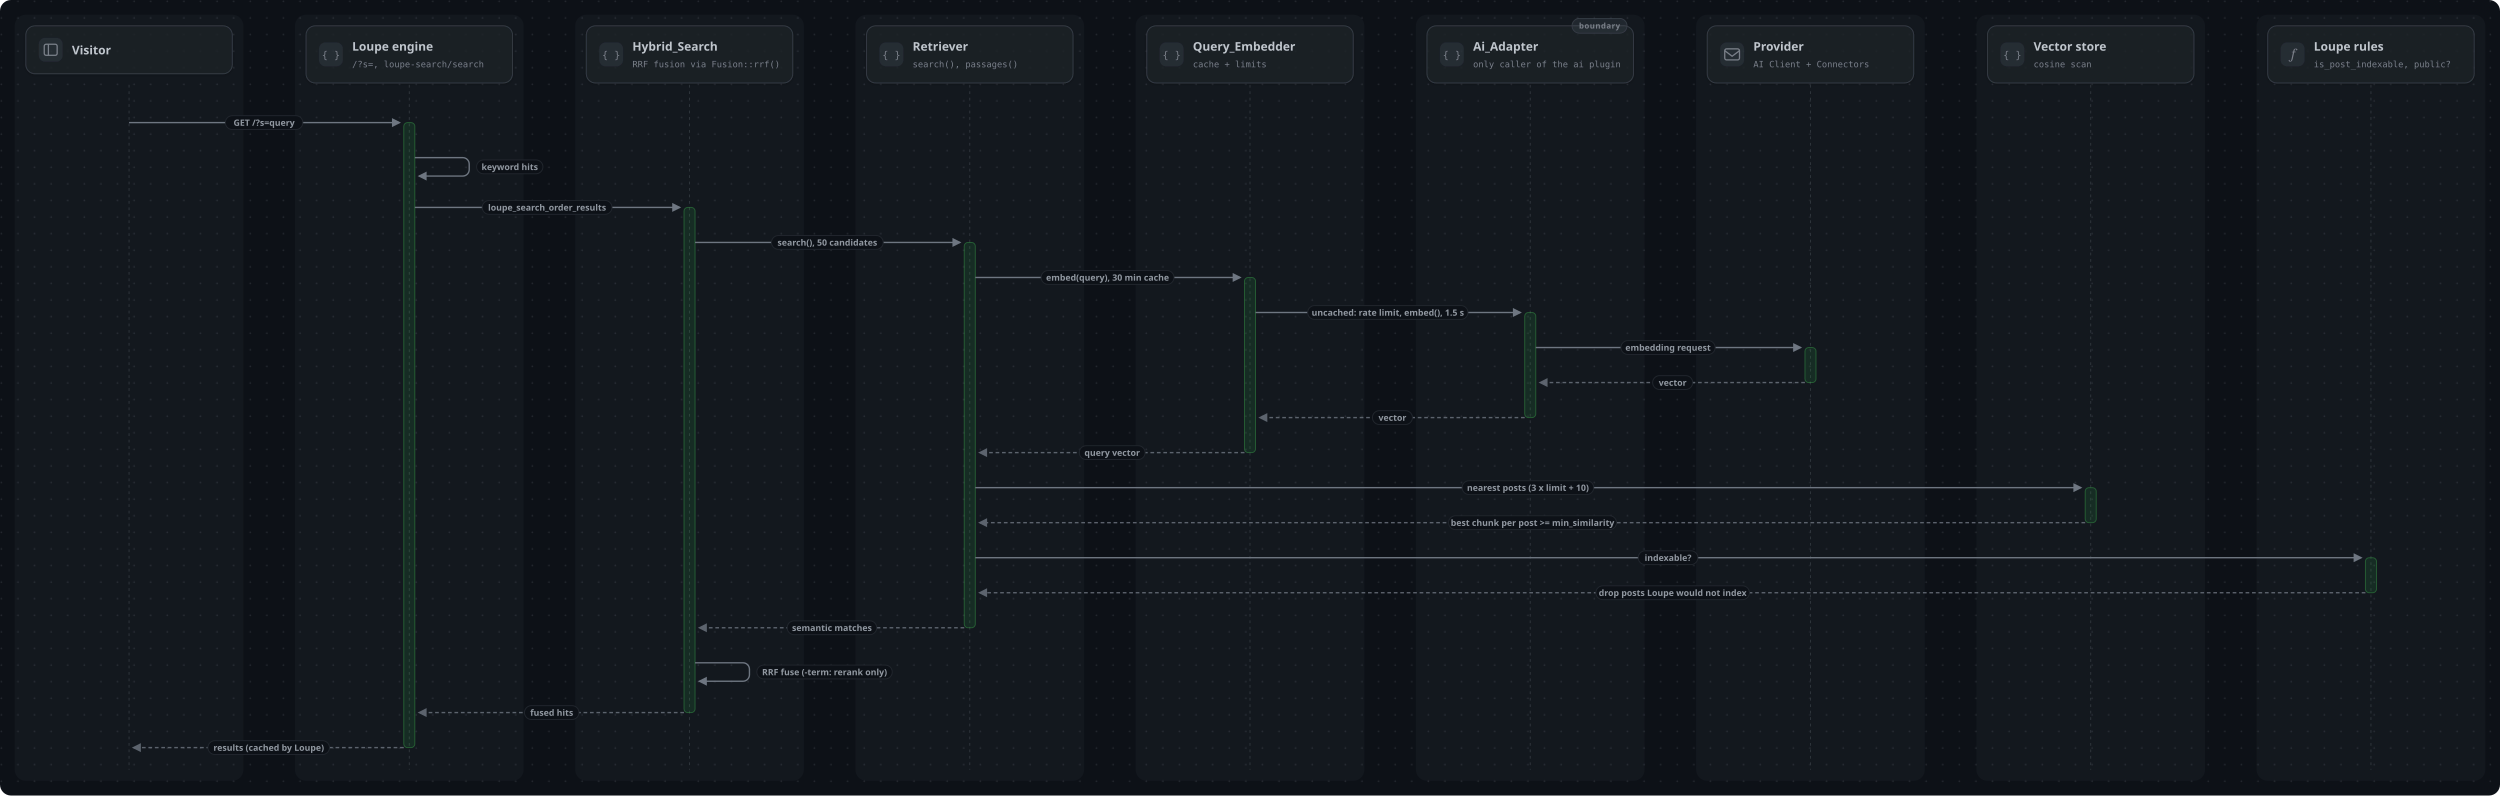
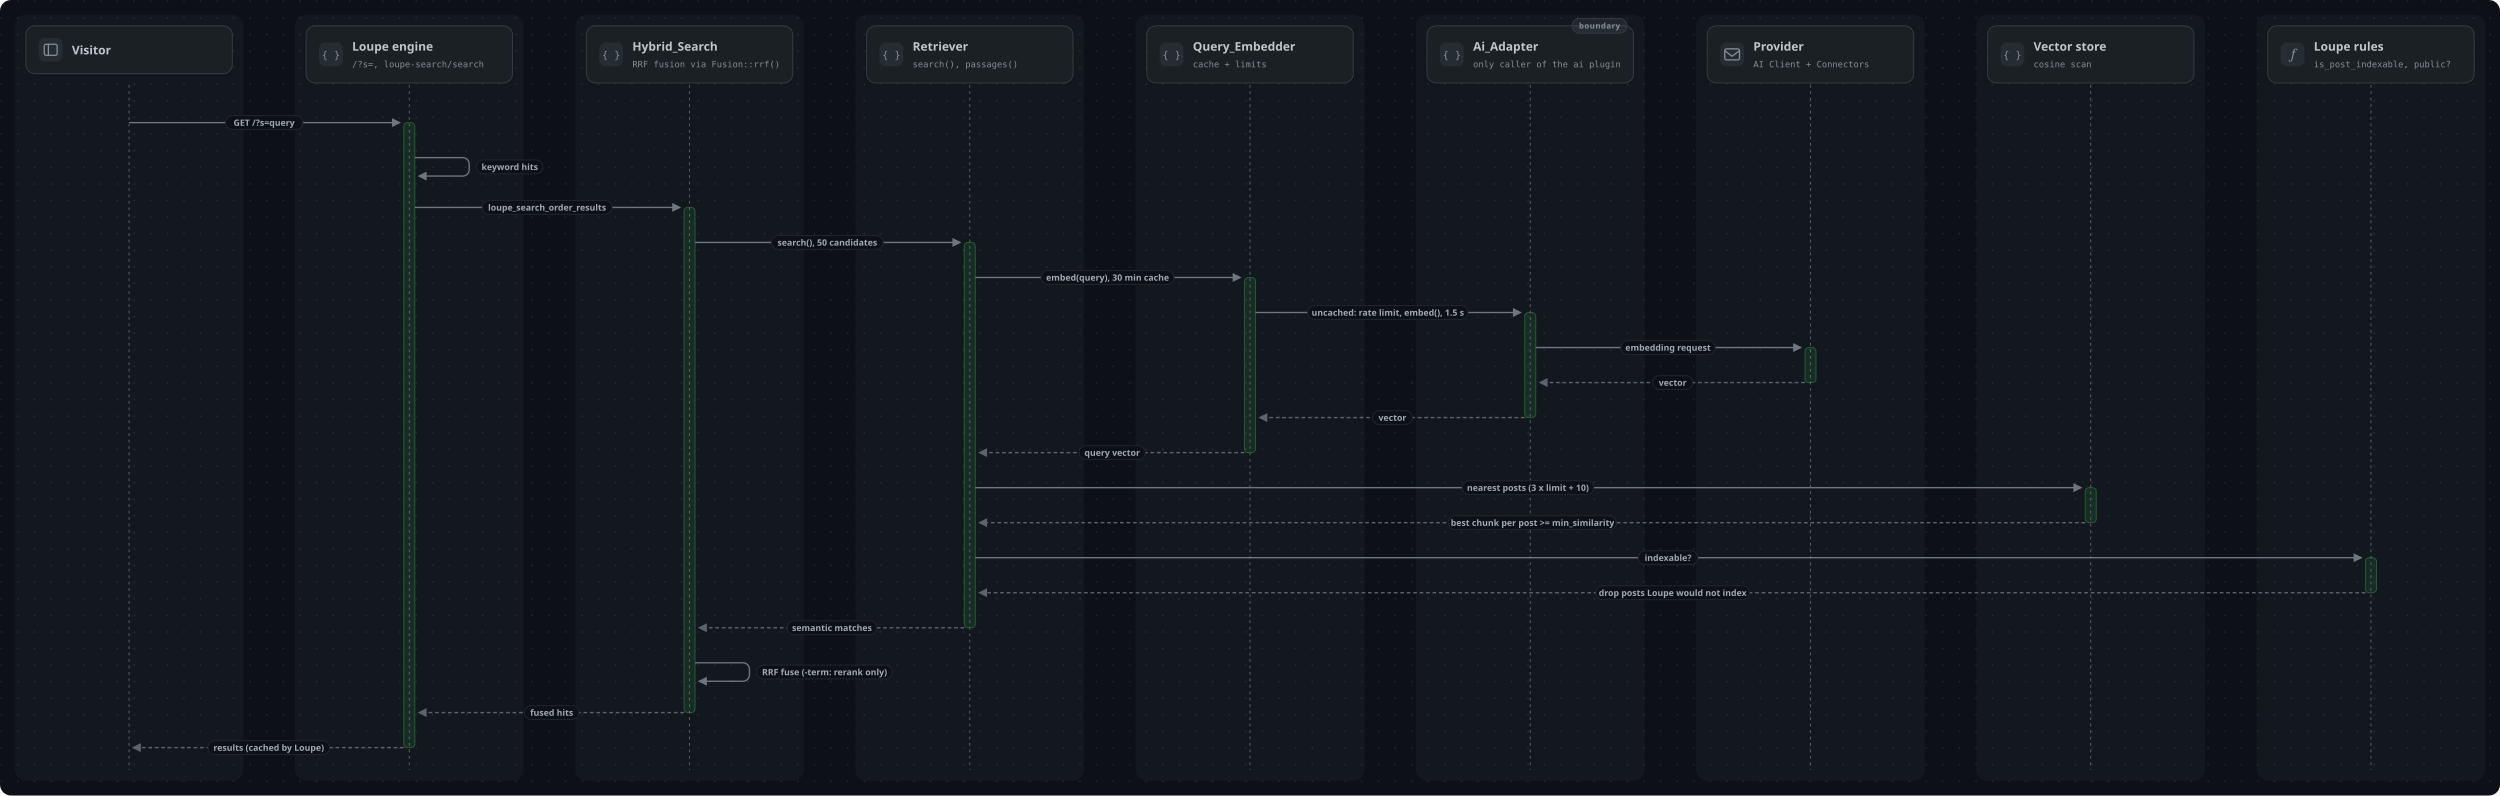
<svg xmlns="http://www.w3.org/2000/svg" viewBox="0 0 2712 863" width="2712" height="863" role="img" aria-label="Hybrid front-end search (current)" font-family="-apple-system, BlinkMacSystemFont, &quot;Segoe UI&quot;, &quot;Noto Sans&quot;, Helvetica, Arial, sans-serif">
  <defs>
    <pattern id="dots" width="18" height="18" patternUnits="userSpaceOnUse">
      <circle cx="1.5" cy="1.5" r="1" fill="rgba(110,118,129,.22)" />
    </pattern>
    <marker id="mk-added" viewBox="0 0 10 10" refX="8" refY="5" markerWidth="6.5" markerHeight="6.5" orient="auto-start-reverse">
      <path d="M0,0 L10,5 L0,10 z" fill="#3fb950" />
    </marker>
    <marker id="mko-added" viewBox="0 0 10 10" refX="10" refY="5" markerWidth="6.5" markerHeight="6.5" orient="auto-start-reverse">
      <path d="M2,1 L10,5 L2,9" fill="none" stroke="#3fb950" stroke-width="1.6" stroke-linecap="round" stroke-linejoin="round" />
    </marker>
    <marker id="mk-modified" viewBox="0 0 10 10" refX="8" refY="5" markerWidth="6.5" markerHeight="6.5" orient="auto-start-reverse">
      <path d="M0,0 L10,5 L0,10 z" fill="#d29922" />
    </marker>
    <marker id="mko-modified" viewBox="0 0 10 10" refX="10" refY="5" markerWidth="6.5" markerHeight="6.5" orient="auto-start-reverse">
      <path d="M2,1 L10,5 L2,9" fill="none" stroke="#d29922" stroke-width="1.6" stroke-linecap="round" stroke-linejoin="round" />
    </marker>
    <marker id="mk-removed" viewBox="0 0 10 10" refX="8" refY="5" markerWidth="6.5" markerHeight="6.5" orient="auto-start-reverse">
      <path d="M0,0 L10,5 L0,10 z" fill="#f85149" />
    </marker>
    <marker id="mko-removed" viewBox="0 0 10 10" refX="10" refY="5" markerWidth="6.5" markerHeight="6.5" orient="auto-start-reverse">
      <path d="M2,1 L10,5 L2,9" fill="none" stroke="#f85149" stroke-width="1.6" stroke-linecap="round" stroke-linejoin="round" />
    </marker>
    <marker id="mk-neutral" viewBox="0 0 10 10" refX="8" refY="5" markerWidth="6.5" markerHeight="6.5" orient="auto-start-reverse">
      <path d="M0,0 L10,5 L0,10 z" fill="#6e7681" />
    </marker>
    <marker id="mko-neutral" viewBox="0 0 10 10" refX="10" refY="5" markerWidth="6.5" markerHeight="6.5" orient="auto-start-reverse">
      <path d="M2,1 L10,5 L2,9" fill="none" stroke="#6e7681" stroke-width="1.6" stroke-linecap="round" stroke-linejoin="round" />
    </marker>
  </defs>
  <rect x="0" y="0" width="2712" height="863" rx="12" fill="#0d1117" />
  <rect x="0" y="0" width="2712" height="863" rx="12" fill="url(#dots)" />
  <g transform="translate(12,10)">
    <g>
      <rect class="lanebox" x="4" y="6" width="248" height="831" rx="12" fill="rgba(110,118,129,.07)" />
      <rect class="lanebox" x="308" y="6" width="248" height="831" rx="12" fill="rgba(110,118,129,.07)" />
      <rect class="lanebox" x="612" y="6" width="248" height="831" rx="12" fill="rgba(110,118,129,.07)" />
      <rect class="lanebox" x="916" y="6" width="248" height="831" rx="12" fill="rgba(110,118,129,.07)" />
      <rect class="lanebox" x="1220" y="6" width="248" height="831" rx="12" fill="rgba(110,118,129,.07)" />
      <rect class="lanebox" x="1524" y="6" width="248" height="831" rx="12" fill="rgba(110,118,129,.07)" />
      <rect class="lanebox" x="1828" y="6" width="248" height="831" rx="12" fill="rgba(110,118,129,.07)" />
      <rect class="lanebox" x="2132" y="6" width="248" height="831" rx="12" fill="rgba(110,118,129,.07)" />
      <rect class="lanebox" x="2436" y="6" width="248" height="831" rx="12" fill="rgba(110,118,129,.07)" />
    </g>
    <g>
-       <line class="lifeline" x1="128" y1="82" x2="128" y2="825" stroke="#30363d" stroke-width="1" stroke-dasharray="3 4" />
-       <line class="lifeline" x1="432" y1="82" x2="432" y2="825" stroke="#30363d" stroke-width="1" stroke-dasharray="3 4" />
+       <line class="lifeline" x1="128" y1="82" x2="128" y2="825" stroke="#5c646e" stroke-width="1" stroke-dasharray="3 4" />
+       <line class="lifeline" x1="432" y1="82" x2="432" y2="825" stroke="#5c646e" stroke-width="1" stroke-dasharray="3 4" />
      <rect class="actbar" x="426" y="123" width="12" height="678" rx="4" fill="rgba(46,160,67,.15)" stroke="rgba(63,185,80,.4)" />
-       <line class="lifeline" x1="736" y1="82" x2="736" y2="825" stroke="#30363d" stroke-width="1" stroke-dasharray="3 4" />
+       <line class="lifeline" x1="736" y1="82" x2="736" y2="825" stroke="#5c646e" stroke-width="1" stroke-dasharray="3 4" />
      <rect class="actbar" x="730" y="215" width="12" height="548" rx="4" fill="rgba(46,160,67,.15)" stroke="rgba(63,185,80,.4)" />
-       <line class="lifeline" x1="1040" y1="82" x2="1040" y2="825" stroke="#30363d" stroke-width="1" stroke-dasharray="3 4" />
+       <line class="lifeline" x1="1040" y1="82" x2="1040" y2="825" stroke="#5c646e" stroke-width="1" stroke-dasharray="3 4" />
      <rect class="actbar" x="1034" y="253" width="12" height="418" rx="4" fill="rgba(46,160,67,.15)" stroke="rgba(63,185,80,.4)" />
-       <line class="lifeline" x1="1344" y1="82" x2="1344" y2="825" stroke="#30363d" stroke-width="1" stroke-dasharray="3 4" />
+       <line class="lifeline" x1="1344" y1="82" x2="1344" y2="825" stroke="#5c646e" stroke-width="1" stroke-dasharray="3 4" />
      <rect class="actbar" x="1338" y="291" width="12" height="190" rx="4" fill="rgba(46,160,67,.15)" stroke="rgba(63,185,80,.4)" />
-       <line class="lifeline" x1="1648" y1="82" x2="1648" y2="825" stroke="#30363d" stroke-width="1" stroke-dasharray="3 4" />
+       <line class="lifeline" x1="1648" y1="82" x2="1648" y2="825" stroke="#5c646e" stroke-width="1" stroke-dasharray="3 4" />
      <rect class="actbar" x="1642" y="329" width="12" height="114" rx="4" fill="rgba(46,160,67,.15)" stroke="rgba(63,185,80,.4)" />
-       <line class="lifeline" x1="1952" y1="82" x2="1952" y2="825" stroke="#30363d" stroke-width="1" stroke-dasharray="3 4" />
+       <line class="lifeline" x1="1952" y1="82" x2="1952" y2="825" stroke="#5c646e" stroke-width="1" stroke-dasharray="3 4" />
      <rect class="actbar" x="1946" y="367" width="12" height="38" rx="4" fill="rgba(46,160,67,.15)" stroke="rgba(63,185,80,.4)" />
-       <line class="lifeline" x1="2256" y1="82" x2="2256" y2="825" stroke="#30363d" stroke-width="1" stroke-dasharray="3 4" />
+       <line class="lifeline" x1="2256" y1="82" x2="2256" y2="825" stroke="#5c646e" stroke-width="1" stroke-dasharray="3 4" />
      <rect class="actbar" x="2250" y="519" width="12" height="38" rx="4" fill="rgba(46,160,67,.15)" stroke="rgba(63,185,80,.4)" />
-       <line class="lifeline" x1="2560" y1="82" x2="2560" y2="825" stroke="#30363d" stroke-width="1" stroke-dasharray="3 4" />
+       <line class="lifeline" x1="2560" y1="82" x2="2560" y2="825" stroke="#5c646e" stroke-width="1" stroke-dasharray="3 4" />
      <rect class="actbar" x="2554" y="595" width="12" height="38" rx="4" fill="rgba(46,160,67,.15)" stroke="rgba(63,185,80,.4)" />
    </g>
    <g>
      <g class="cardsh context" filter="drop-shadow(0 1px 2px rgba(0,0,0,.28))" opacity="0.82">
        <rect class="card" x="16" y="18" width="224" height="52" rx="10" fill="#1c2128" stroke-width="1" stroke="#3d444d" />
        <rect class="chip" x="30" y="31" width="26" height="26" rx="7" fill="rgba(110,118,129,.18)" />
        <g>
-           <rect class="glyph-stroke" x="36" y="38" width="14" height="12" rx="2" stroke="#9198a1" stroke-width="1.4" fill="none" />
-           <path class="glyph-stroke" d="M40.5,38 v12" stroke="#9198a1" stroke-width="1.4" fill="none" />
+           <rect class="glyph-stroke" x="36" y="38" width="14" height="12" rx="2" stroke="#a0a8b1" stroke-width="1.4" fill="none" />
+           <path class="glyph-stroke" d="M40.5,38 v12" stroke="#a0a8b1" stroke-width="1.4" fill="none" />
        </g>
        <text class="ntitle" x="66" y="49" font-size="13" font-weight="600" fill="#e6edf3">Visitor</text>
      </g>
      <g class="cardsh context" filter="drop-shadow(0 1px 2px rgba(0,0,0,.28))" opacity="0.82">
        <rect class="card" x="320" y="18" width="224" height="62" rx="10" fill="#1c2128" stroke-width="1" stroke="#3d444d" />
        <rect class="chip" x="334" y="36" width="26" height="26" rx="7" fill="rgba(110,118,129,.18)" />
        <g>
-           <text class="glyph" x="347" y="53.5" text-anchor="middle" fill="#9198a1" font-size="11" font-family="ui-monospace, SFMono-Regular, &quot;SF Mono&quot;, Menlo, Consolas, monospace">{ }</text>
+           <text class="glyph" x="347" y="53.5" text-anchor="middle" fill="#a0a8b1" font-size="11" font-family="ui-monospace, SFMono-Regular, &quot;SF Mono&quot;, Menlo, Consolas, monospace">{ }</text>
        </g>
        <text class="ntitle" x="370" y="45" font-size="13" font-weight="600" fill="#e6edf3">Loupe engine</text>
-         <text class="nsub" x="370" y="63" font-size="9.5" fill="#9198a1" font-family="ui-monospace, SFMono-Regular, &quot;SF Mono&quot;, Menlo, Consolas, monospace">/?s=, loupe-search/search</text>
+         <text class="nsub" x="370" y="63" font-size="9.5" fill="#a0a8b1" font-family="ui-monospace, SFMono-Regular, &quot;SF Mono&quot;, Menlo, Consolas, monospace">/?s=, loupe-search/search</text>
      </g>
      <g class="cardsh context" filter="drop-shadow(0 1px 2px rgba(0,0,0,.28))" opacity="0.82">
        <rect class="card" x="624" y="18" width="224" height="62" rx="10" fill="#1c2128" stroke-width="1" stroke="#3d444d" />
        <rect class="chip" x="638" y="36" width="26" height="26" rx="7" fill="rgba(110,118,129,.18)" />
        <g>
-           <text class="glyph" x="651" y="53.5" text-anchor="middle" fill="#9198a1" font-size="11" font-family="ui-monospace, SFMono-Regular, &quot;SF Mono&quot;, Menlo, Consolas, monospace">{ }</text>
+           <text class="glyph" x="651" y="53.5" text-anchor="middle" fill="#a0a8b1" font-size="11" font-family="ui-monospace, SFMono-Regular, &quot;SF Mono&quot;, Menlo, Consolas, monospace">{ }</text>
        </g>
        <text class="ntitle" x="674" y="45" font-size="13" font-weight="600" fill="#e6edf3">Hybrid_Search</text>
-         <text class="nsub" x="674" y="63" font-size="9.5" fill="#9198a1" font-family="ui-monospace, SFMono-Regular, &quot;SF Mono&quot;, Menlo, Consolas, monospace">RRF fusion via Fusion::rrf()</text>
+         <text class="nsub" x="674" y="63" font-size="9.5" fill="#a0a8b1" font-family="ui-monospace, SFMono-Regular, &quot;SF Mono&quot;, Menlo, Consolas, monospace">RRF fusion via Fusion::rrf()</text>
      </g>
      <g class="cardsh context" filter="drop-shadow(0 1px 2px rgba(0,0,0,.28))" opacity="0.82">
        <rect class="card" x="928" y="18" width="224" height="62" rx="10" fill="#1c2128" stroke-width="1" stroke="#3d444d" />
        <rect class="chip" x="942" y="36" width="26" height="26" rx="7" fill="rgba(110,118,129,.18)" />
        <g>
-           <text class="glyph" x="955" y="53.5" text-anchor="middle" fill="#9198a1" font-size="11" font-family="ui-monospace, SFMono-Regular, &quot;SF Mono&quot;, Menlo, Consolas, monospace">{ }</text>
+           <text class="glyph" x="955" y="53.5" text-anchor="middle" fill="#a0a8b1" font-size="11" font-family="ui-monospace, SFMono-Regular, &quot;SF Mono&quot;, Menlo, Consolas, monospace">{ }</text>
        </g>
        <text class="ntitle" x="978" y="45" font-size="13" font-weight="600" fill="#e6edf3">Retriever</text>
-         <text class="nsub" x="978" y="63" font-size="9.5" fill="#9198a1" font-family="ui-monospace, SFMono-Regular, &quot;SF Mono&quot;, Menlo, Consolas, monospace">search(), passages()</text>
+         <text class="nsub" x="978" y="63" font-size="9.5" fill="#a0a8b1" font-family="ui-monospace, SFMono-Regular, &quot;SF Mono&quot;, Menlo, Consolas, monospace">search(), passages()</text>
      </g>
      <g class="cardsh context" filter="drop-shadow(0 1px 2px rgba(0,0,0,.28))" opacity="0.82">
        <rect class="card" x="1232" y="18" width="224" height="62" rx="10" fill="#1c2128" stroke-width="1" stroke="#3d444d" />
        <rect class="chip" x="1246" y="36" width="26" height="26" rx="7" fill="rgba(110,118,129,.18)" />
        <g>
-           <text class="glyph" x="1259" y="53.5" text-anchor="middle" fill="#9198a1" font-size="11" font-family="ui-monospace, SFMono-Regular, &quot;SF Mono&quot;, Menlo, Consolas, monospace">{ }</text>
+           <text class="glyph" x="1259" y="53.5" text-anchor="middle" fill="#a0a8b1" font-size="11" font-family="ui-monospace, SFMono-Regular, &quot;SF Mono&quot;, Menlo, Consolas, monospace">{ }</text>
        </g>
        <text class="ntitle" x="1282" y="45" font-size="13" font-weight="600" fill="#e6edf3">Query_Embedder</text>
-         <text class="nsub" x="1282" y="63" font-size="9.5" fill="#9198a1" font-family="ui-monospace, SFMono-Regular, &quot;SF Mono&quot;, Menlo, Consolas, monospace">cache + limits</text>
+         <text class="nsub" x="1282" y="63" font-size="9.5" fill="#a0a8b1" font-family="ui-monospace, SFMono-Regular, &quot;SF Mono&quot;, Menlo, Consolas, monospace">cache + limits</text>
      </g>
      <g class="cardsh context" filter="drop-shadow(0 1px 2px rgba(0,0,0,.28))" opacity="0.82">
        <rect class="card" x="1536" y="18" width="224" height="62" rx="10" fill="#1c2128" stroke-width="1" stroke="#3d444d" />
        <rect class="chip" x="1550" y="36" width="26" height="26" rx="7" fill="rgba(110,118,129,.18)" />
        <g>
-           <text class="glyph" x="1563" y="53.5" text-anchor="middle" fill="#9198a1" font-size="11" font-family="ui-monospace, SFMono-Regular, &quot;SF Mono&quot;, Menlo, Consolas, monospace">{ }</text>
+           <text class="glyph" x="1563" y="53.5" text-anchor="middle" fill="#a0a8b1" font-size="11" font-family="ui-monospace, SFMono-Regular, &quot;SF Mono&quot;, Menlo, Consolas, monospace">{ }</text>
        </g>
        <text class="ntitle" x="1586" y="45" font-size="13" font-weight="600" fill="#e6edf3">Ai_Adapter</text>
-         <text class="nsub" x="1586" y="63" font-size="9.5" fill="#9198a1" font-family="ui-monospace, SFMono-Regular, &quot;SF Mono&quot;, Menlo, Consolas, monospace">only caller of the ai plugin</text>
+         <text class="nsub" x="1586" y="63" font-size="9.5" fill="#a0a8b1" font-family="ui-monospace, SFMono-Regular, &quot;SF Mono&quot;, Menlo, Consolas, monospace">only caller of the ai plugin</text>
        <g class="bdg bdg-neutral">
          <rect x="1693.36" y="10" width="59.64" height="16" rx="8" fill="rgba(110,118,129,.18)" stroke="#3d444d" stroke-width="1" />
-           <text x="1723.18" y="21" text-anchor="middle" font-size="8.5" font-weight="700" letter-spacing=".06em" fill="#9198a1">boundary</text>
+           <text x="1723.18" y="21" text-anchor="middle" font-size="8.5" font-weight="700" letter-spacing=".06em" fill="#a0a8b1">boundary</text>
        </g>
      </g>
      <g class="cardsh context" filter="drop-shadow(0 1px 2px rgba(0,0,0,.28))" opacity="0.82">
        <rect class="card" x="1840" y="18" width="224" height="62" rx="10" fill="#1c2128" stroke-width="1" stroke="#3d444d" />
        <rect class="chip" x="1854" y="36" width="26" height="26" rx="7" fill="rgba(110,118,129,.18)" />
        <g>
-           <rect class="glyph-stroke" x="1859" y="43" width="16" height="12" rx="2" stroke="#9198a1" stroke-width="1.4" fill="none" />
-           <path class="glyph-stroke" d="M1859,45 l8,6 8,-6" stroke="#9198a1" stroke-width="1.4" fill="none" />
+           <rect class="glyph-stroke" x="1859" y="43" width="16" height="12" rx="2" stroke="#a0a8b1" stroke-width="1.4" fill="none" />
+           <path class="glyph-stroke" d="M1859,45 l8,6 8,-6" stroke="#a0a8b1" stroke-width="1.4" fill="none" />
        </g>
        <text class="ntitle" x="1890" y="45" font-size="13" font-weight="600" fill="#e6edf3">Provider</text>
-         <text class="nsub" x="1890" y="63" font-size="9.5" fill="#9198a1" font-family="ui-monospace, SFMono-Regular, &quot;SF Mono&quot;, Menlo, Consolas, monospace">AI Client + Connectors</text>
+         <text class="nsub" x="1890" y="63" font-size="9.5" fill="#a0a8b1" font-family="ui-monospace, SFMono-Regular, &quot;SF Mono&quot;, Menlo, Consolas, monospace">AI Client + Connectors</text>
      </g>
      <g class="cardsh context" filter="drop-shadow(0 1px 2px rgba(0,0,0,.28))" opacity="0.82">
        <rect class="card" x="2144" y="18" width="224" height="62" rx="10" fill="#1c2128" stroke-width="1" stroke="#3d444d" />
        <rect class="chip" x="2158" y="36" width="26" height="26" rx="7" fill="rgba(110,118,129,.18)" />
        <g>
-           <text class="glyph" x="2171" y="53.5" text-anchor="middle" fill="#9198a1" font-size="11" font-family="ui-monospace, SFMono-Regular, &quot;SF Mono&quot;, Menlo, Consolas, monospace">{ }</text>
+           <text class="glyph" x="2171" y="53.5" text-anchor="middle" fill="#a0a8b1" font-size="11" font-family="ui-monospace, SFMono-Regular, &quot;SF Mono&quot;, Menlo, Consolas, monospace">{ }</text>
        </g>
        <text class="ntitle" x="2194" y="45" font-size="13" font-weight="600" fill="#e6edf3">Vector store</text>
-         <text class="nsub" x="2194" y="63" font-size="9.5" fill="#9198a1" font-family="ui-monospace, SFMono-Regular, &quot;SF Mono&quot;, Menlo, Consolas, monospace">cosine scan</text>
+         <text class="nsub" x="2194" y="63" font-size="9.5" fill="#a0a8b1" font-family="ui-monospace, SFMono-Regular, &quot;SF Mono&quot;, Menlo, Consolas, monospace">cosine scan</text>
      </g>
      <g class="cardsh context" filter="drop-shadow(0 1px 2px rgba(0,0,0,.28))" opacity="0.82">
        <rect class="card" x="2448" y="18" width="224" height="62" rx="10" fill="#1c2128" stroke-width="1" stroke="#3d444d" />
        <rect class="chip" x="2462" y="36" width="26" height="26" rx="7" fill="rgba(110,118,129,.18)" />
        <g>
-           <text class="glyph" x="2475" y="53.5" text-anchor="middle" fill="#9198a1" font-size="14" font-style="italic" font-family="Georgia,serif">ƒ</text>
+           <text class="glyph" x="2475" y="53.5" text-anchor="middle" fill="#a0a8b1" font-size="14" font-style="italic" font-family="Georgia,serif">ƒ</text>
        </g>
        <text class="ntitle" x="2498" y="45" font-size="13" font-weight="600" fill="#e6edf3">Loupe rules</text>
-         <text class="nsub" x="2498" y="63" font-size="9.5" fill="#9198a1" font-family="ui-monospace, SFMono-Regular, &quot;SF Mono&quot;, Menlo, Consolas, monospace">is_post_indexable, public?</text>
+         <text class="nsub" x="2498" y="63" font-size="9.5" fill="#a0a8b1" font-family="ui-monospace, SFMono-Regular, &quot;SF Mono&quot;, Menlo, Consolas, monospace">is_post_indexable, public?</text>
      </g>
    </g>
    <g>
      <path class="msg edge-neutral" d="M128,123 L421,123" marker-end="url(#mk-neutral)" fill="none" stroke="#6e7681" stroke-width="1.5" />
      <circle r="2.6" fill="#6e7681" opacity="0">
        <animateMotion dur="16s" repeatCount="indefinite" keyPoints="0;0;1;1" keyTimes="0;0;0.056;1" calcMode="linear" path="M128,123 L421,123" />
        <animate attributeName="opacity" dur="16s" repeatCount="indefinite" values="0;0;1;1;0;0" keyTimes="0;0;0.004;0.051;0.056;1" />
      </circle>
      <path class="msg edge-neutral" d="M438,161 h52 a7,7 0 0 1 7,7 v6 a7,7 0 0 1 -7,7 h-47" marker-end="url(#mk-neutral)" fill="none" stroke="#6e7681" stroke-width="1.5" />
      <circle r="2.6" fill="#6e7681" opacity="0">
        <animateMotion dur="16s" repeatCount="indefinite" keyPoints="0;0;1;1" keyTimes="0;0.056;0.111;1" calcMode="linear" path="M438,161 h52 a7,7 0 0 1 7,7 v6 a7,7 0 0 1 -7,7 h-47" />
        <animate attributeName="opacity" dur="16s" repeatCount="indefinite" values="0;0;1;1;0;0" keyTimes="0;0.056;0.06;0.107;0.111;1" />
      </circle>
      <path class="msg edge-neutral" d="M438,215 L725,215" marker-end="url(#mk-neutral)" fill="none" stroke="#6e7681" stroke-width="1.5" />
      <circle r="2.6" fill="#6e7681" opacity="0">
        <animateMotion dur="16s" repeatCount="indefinite" keyPoints="0;0;1;1" keyTimes="0;0.111;0.167;1" calcMode="linear" path="M438,215 L725,215" />
        <animate attributeName="opacity" dur="16s" repeatCount="indefinite" values="0;0;1;1;0;0" keyTimes="0;0.111;0.116;0.162;0.167;1" />
      </circle>
      <path class="msg edge-neutral" d="M742,253 L1029,253" marker-end="url(#mk-neutral)" fill="none" stroke="#6e7681" stroke-width="1.5" />
      <circle r="2.6" fill="#6e7681" opacity="0">
        <animateMotion dur="16s" repeatCount="indefinite" keyPoints="0;0;1;1" keyTimes="0;0.167;0.222;1" calcMode="linear" path="M742,253 L1029,253" />
        <animate attributeName="opacity" dur="16s" repeatCount="indefinite" values="0;0;1;1;0;0" keyTimes="0;0.167;0.171;0.218;0.222;1" />
      </circle>
      <path class="msg edge-neutral" d="M1046,291 L1333,291" marker-end="url(#mk-neutral)" fill="none" stroke="#6e7681" stroke-width="1.5" />
      <circle r="2.6" fill="#6e7681" opacity="0">
        <animateMotion dur="16s" repeatCount="indefinite" keyPoints="0;0;1;1" keyTimes="0;0.222;0.278;1" calcMode="linear" path="M1046,291 L1333,291" />
        <animate attributeName="opacity" dur="16s" repeatCount="indefinite" values="0;0;1;1;0;0" keyTimes="0;0.222;0.227;0.273;0.278;1" />
      </circle>
      <path class="msg edge-neutral" d="M1350,329 L1637,329" marker-end="url(#mk-neutral)" fill="none" stroke="#6e7681" stroke-width="1.5" />
      <circle r="2.6" fill="#6e7681" opacity="0">
        <animateMotion dur="16s" repeatCount="indefinite" keyPoints="0;0;1;1" keyTimes="0;0.278;0.333;1" calcMode="linear" path="M1350,329 L1637,329" />
        <animate attributeName="opacity" dur="16s" repeatCount="indefinite" values="0;0;1;1;0;0" keyTimes="0;0.278;0.282;0.329;0.333;1" />
      </circle>
      <path class="msg edge-neutral" d="M1654,367 L1941,367" marker-end="url(#mk-neutral)" fill="none" stroke="#6e7681" stroke-width="1.5" />
      <circle r="2.6" fill="#6e7681" opacity="0">
        <animateMotion dur="16s" repeatCount="indefinite" keyPoints="0;0;1;1" keyTimes="0;0.333;0.389;1" calcMode="linear" path="M1654,367 L1941,367" />
        <animate attributeName="opacity" dur="16s" repeatCount="indefinite" values="0;0;1;1;0;0" keyTimes="0;0.333;0.338;0.384;0.389;1" />
      </circle>
      <path class="msg edge-neutral msg-return" d="M1946,405 L1659,405" marker-end="url(#mk-neutral)" fill="none" stroke="#6e7681" stroke-width="1.5" stroke-dasharray="4 3" opacity="0.8" />
      <circle r="2.6" fill="#6e7681" opacity="0">
        <animateMotion dur="16s" repeatCount="indefinite" keyPoints="0;0;1;1" keyTimes="0;0.389;0.444;1" calcMode="linear" path="M1946,405 L1659,405" />
        <animate attributeName="opacity" dur="16s" repeatCount="indefinite" values="0;0;1;1;0;0" keyTimes="0;0.389;0.393;0.44;0.444;1" />
      </circle>
      <path class="msg edge-neutral msg-return" d="M1642,443 L1355,443" marker-end="url(#mk-neutral)" fill="none" stroke="#6e7681" stroke-width="1.5" stroke-dasharray="4 3" opacity="0.8" />
      <circle r="2.6" fill="#6e7681" opacity="0">
        <animateMotion dur="16s" repeatCount="indefinite" keyPoints="0;0;1;1" keyTimes="0;0.444;0.5;1" calcMode="linear" path="M1642,443 L1355,443" />
        <animate attributeName="opacity" dur="16s" repeatCount="indefinite" values="0;0;1;1;0;0" keyTimes="0;0.444;0.449;0.496;0.5;1" />
      </circle>
      <path class="msg edge-neutral msg-return" d="M1338,481 L1051,481" marker-end="url(#mk-neutral)" fill="none" stroke="#6e7681" stroke-width="1.5" stroke-dasharray="4 3" opacity="0.8" />
      <circle r="2.6" fill="#6e7681" opacity="0">
        <animateMotion dur="16s" repeatCount="indefinite" keyPoints="0;0;1;1" keyTimes="0;0.5;0.556;1" calcMode="linear" path="M1338,481 L1051,481" />
        <animate attributeName="opacity" dur="16s" repeatCount="indefinite" values="0;0;1;1;0;0" keyTimes="0;0.5;0.504;0.551;0.556;1" />
      </circle>
      <path class="msg edge-neutral" d="M1046,519 L2245,519" marker-end="url(#mk-neutral)" fill="none" stroke="#6e7681" stroke-width="1.5" />
      <circle r="2.6" fill="#6e7681" opacity="0">
        <animateMotion dur="16s" repeatCount="indefinite" keyPoints="0;0;1;1" keyTimes="0;0.556;0.611;1" calcMode="linear" path="M1046,519 L2245,519" />
        <animate attributeName="opacity" dur="16s" repeatCount="indefinite" values="0;0;1;1;0;0" keyTimes="0;0.556;0.56;0.607;0.611;1" />
      </circle>
      <path class="msg edge-neutral msg-return" d="M2250,557 L1051,557" marker-end="url(#mk-neutral)" fill="none" stroke="#6e7681" stroke-width="1.5" stroke-dasharray="4 3" opacity="0.8" />
      <circle r="2.6" fill="#6e7681" opacity="0">
        <animateMotion dur="16s" repeatCount="indefinite" keyPoints="0;0;1;1" keyTimes="0;0.611;0.667;1" calcMode="linear" path="M2250,557 L1051,557" />
        <animate attributeName="opacity" dur="16s" repeatCount="indefinite" values="0;0;1;1;0;0" keyTimes="0;0.611;0.616;0.662;0.667;1" />
      </circle>
      <path class="msg edge-neutral" d="M1046,595 L2549,595" marker-end="url(#mk-neutral)" fill="none" stroke="#6e7681" stroke-width="1.5" />
      <circle r="2.6" fill="#6e7681" opacity="0">
        <animateMotion dur="16s" repeatCount="indefinite" keyPoints="0;0;1;1" keyTimes="0;0.667;0.722;1" calcMode="linear" path="M1046,595 L2549,595" />
        <animate attributeName="opacity" dur="16s" repeatCount="indefinite" values="0;0;1;1;0;0" keyTimes="0;0.667;0.671;0.718;0.722;1" />
      </circle>
      <path class="msg edge-neutral msg-return" d="M2554,633 L1051,633" marker-end="url(#mk-neutral)" fill="none" stroke="#6e7681" stroke-width="1.5" stroke-dasharray="4 3" opacity="0.8" />
      <circle r="2.6" fill="#6e7681" opacity="0">
        <animateMotion dur="16s" repeatCount="indefinite" keyPoints="0;0;1;1" keyTimes="0;0.722;0.778;1" calcMode="linear" path="M2554,633 L1051,633" />
        <animate attributeName="opacity" dur="16s" repeatCount="indefinite" values="0;0;1;1;0;0" keyTimes="0;0.722;0.727;0.773;0.778;1" />
      </circle>
      <path class="msg edge-neutral msg-return" d="M1034,671 L747,671" marker-end="url(#mk-neutral)" fill="none" stroke="#6e7681" stroke-width="1.5" stroke-dasharray="4 3" opacity="0.8" />
      <circle r="2.6" fill="#6e7681" opacity="0">
        <animateMotion dur="16s" repeatCount="indefinite" keyPoints="0;0;1;1" keyTimes="0;0.778;0.833;1" calcMode="linear" path="M1034,671 L747,671" />
        <animate attributeName="opacity" dur="16s" repeatCount="indefinite" values="0;0;1;1;0;0" keyTimes="0;0.778;0.782;0.829;0.833;1" />
      </circle>
      <path class="msg edge-neutral" d="M742,709 h52 a7,7 0 0 1 7,7 v6 a7,7 0 0 1 -7,7 h-47" marker-end="url(#mk-neutral)" fill="none" stroke="#6e7681" stroke-width="1.5" />
      <circle r="2.6" fill="#6e7681" opacity="0">
        <animateMotion dur="16s" repeatCount="indefinite" keyPoints="0;0;1;1" keyTimes="0;0.833;0.889;1" calcMode="linear" path="M742,709 h52 a7,7 0 0 1 7,7 v6 a7,7 0 0 1 -7,7 h-47" />
        <animate attributeName="opacity" dur="16s" repeatCount="indefinite" values="0;0;1;1;0;0" keyTimes="0;0.833;0.838;0.884;0.889;1" />
      </circle>
      <path class="msg edge-neutral msg-return" d="M730,763 L443,763" marker-end="url(#mk-neutral)" fill="none" stroke="#6e7681" stroke-width="1.5" stroke-dasharray="4 3" opacity="0.8" />
      <circle r="2.6" fill="#6e7681" opacity="0">
        <animateMotion dur="16s" repeatCount="indefinite" keyPoints="0;0;1;1" keyTimes="0;0.889;0.944;1" calcMode="linear" path="M730,763 L443,763" />
        <animate attributeName="opacity" dur="16s" repeatCount="indefinite" values="0;0;1;1;0;0" keyTimes="0;0.889;0.893;0.94;0.944;1" />
      </circle>
      <path class="msg edge-neutral msg-return" d="M426,801 L133,801" marker-end="url(#mk-neutral)" fill="none" stroke="#6e7681" stroke-width="1.5" stroke-dasharray="4 3" opacity="0.8" />
      <circle r="2.6" fill="#6e7681" opacity="0">
        <animateMotion dur="16s" repeatCount="indefinite" keyPoints="0;0;1;1" keyTimes="0;0.944;1;1" calcMode="linear" path="M426,801 L133,801" />
        <animate attributeName="opacity" dur="16s" repeatCount="indefinite" values="0;0;1;1;0;0" keyTimes="0;0.944;0.949;0.996;1;1" />
      </circle>
    </g>
    <g>
      <g>
        <rect class="lpill" x="232.5" y="115.5" width="84" height="15" rx="7.5" fill="#0d1117" stroke="#21262d" stroke-width="1" />
-         <text class="ltext" x="274.5" y="126.5" text-anchor="middle" font-size="9.5" font-weight="600" fill="#9198a1">GET /?s=query</text>
+         <text class="ltext" x="274.5" y="126.5" text-anchor="middle" font-size="9.5" font-weight="600" fill="#a0a8b1">GET /?s=query</text>
      </g>
      <g>
        <rect class="lpill" x="505" y="163.5" width="71.96" height="15" rx="7.5" fill="#0d1117" stroke="#21262d" stroke-width="1" />
-         <text class="ltext" x="540.98" y="174.5" text-anchor="middle" font-size="9.5" font-weight="600" fill="#9198a1">keyword hits</text>
+         <text class="ltext" x="540.98" y="174.5" text-anchor="middle" font-size="9.5" font-weight="600" fill="#a0a8b1">keyword hits</text>
      </g>
      <g>
        <rect class="lpill" x="511.1" y="207.5" width="140.81" height="15" rx="7.5" fill="#0d1117" stroke="#21262d" stroke-width="1" />
-         <text class="ltext" x="581.5" y="218.5" text-anchor="middle" font-size="9.5" font-weight="600" fill="#9198a1">loupe_search_order_results</text>
+         <text class="ltext" x="581.5" y="218.5" text-anchor="middle" font-size="9.5" font-weight="600" fill="#a0a8b1">loupe_search_order_results</text>
      </g>
      <g>
        <rect class="lpill" x="824.89" y="245.5" width="121.22" height="15" rx="7.5" fill="#0d1117" stroke="#21262d" stroke-width="1" />
-         <text class="ltext" x="885.5" y="256.5" text-anchor="middle" font-size="9.5" font-weight="600" fill="#9198a1">search(), 50 candidates</text>
+         <text class="ltext" x="885.5" y="256.5" text-anchor="middle" font-size="9.5" font-weight="600" fill="#a0a8b1">search(), 50 candidates</text>
      </g>
      <g>
        <rect class="lpill" x="1117.42" y="283.5" width="144.16" height="15" rx="7.5" fill="#0d1117" stroke="#21262d" stroke-width="1" />
-         <text class="ltext" x="1189.5" y="294.5" text-anchor="middle" font-size="9.5" font-weight="600" fill="#9198a1">embed(query), 30 min cache</text>
+         <text class="ltext" x="1189.5" y="294.5" text-anchor="middle" font-size="9.5" font-weight="600" fill="#a0a8b1">embed(query), 30 min cache</text>
      </g>
      <g>
        <rect class="lpill" x="1406.59" y="321.5" width="173.83" height="15" rx="7.5" fill="#0d1117" stroke="#21262d" stroke-width="1" />
-         <text class="ltext" x="1493.5" y="332.5" text-anchor="middle" font-size="9.5" font-weight="600" fill="#9198a1">uncached: rate limit, embed(), 1.5 s</text>
+         <text class="ltext" x="1493.5" y="332.5" text-anchor="middle" font-size="9.5" font-weight="600" fill="#a0a8b1">uncached: rate limit, embed(), 1.5 s</text>
      </g>
      <g>
        <rect class="lpill" x="1746.4" y="359.5" width="102.2" height="15" rx="7.5" fill="#0d1117" stroke="#21262d" stroke-width="1" />
-         <text class="ltext" x="1797.5" y="370.5" text-anchor="middle" font-size="9.5" font-weight="600" fill="#9198a1">embedding request</text>
+         <text class="ltext" x="1797.5" y="370.5" text-anchor="middle" font-size="9.5" font-weight="600" fill="#a0a8b1">embedding request</text>
      </g>
      <g>
        <rect class="lpill" x="1780.79" y="397.5" width="43.42" height="15" rx="7.5" fill="#0d1117" stroke="#21262d" stroke-width="1" />
-         <text class="ltext" x="1802.5" y="408.5" text-anchor="middle" font-size="9.5" font-weight="600" fill="#9198a1">vector</text>
+         <text class="ltext" x="1802.5" y="408.5" text-anchor="middle" font-size="9.5" font-weight="600" fill="#a0a8b1">vector</text>
      </g>
      <g>
        <rect class="lpill" x="1476.79" y="435.5" width="43.42" height="15" rx="7.5" fill="#0d1117" stroke="#21262d" stroke-width="1" />
-         <text class="ltext" x="1498.5" y="446.5" text-anchor="middle" font-size="9.5" font-weight="600" fill="#9198a1">vector</text>
+         <text class="ltext" x="1498.5" y="446.5" text-anchor="middle" font-size="9.5" font-weight="600" fill="#a0a8b1">vector</text>
      </g>
      <g>
        <rect class="lpill" x="1158.8" y="473.5" width="71.41" height="15" rx="7.5" fill="#0d1117" stroke="#21262d" stroke-width="1" />
-         <text class="ltext" x="1194.5" y="484.5" text-anchor="middle" font-size="9.5" font-weight="600" fill="#9198a1">query vector</text>
+         <text class="ltext" x="1194.5" y="484.5" text-anchor="middle" font-size="9.5" font-weight="600" fill="#a0a8b1">query vector</text>
      </g>
      <g>
        <rect class="lpill" x="1574.12" y="511.5" width="142.76" height="15" rx="7.5" fill="#0d1117" stroke="#21262d" stroke-width="1" />
-         <text class="ltext" x="1645.5" y="522.5" text-anchor="middle" font-size="9.5" font-weight="600" fill="#9198a1">nearest posts (3 x limit + 10)</text>
+         <text class="ltext" x="1645.5" y="522.5" text-anchor="middle" font-size="9.5" font-weight="600" fill="#a0a8b1">nearest posts (3 x limit + 10)</text>
      </g>
      <g>
        <rect class="lpill" x="1559.39" y="549.5" width="182.22" height="15" rx="7.5" fill="#0d1117" stroke="#21262d" stroke-width="1" />
-         <text class="ltext" x="1650.5" y="560.5" text-anchor="middle" font-size="9.5" font-weight="600" fill="#9198a1">best chunk per post &gt;= min_similarity</text>
+         <text class="ltext" x="1650.5" y="560.5" text-anchor="middle" font-size="9.5" font-weight="600" fill="#a0a8b1">best chunk per post &gt;= min_similarity</text>
      </g>
      <g>
        <rect class="lpill" x="1765.15" y="587.5" width="64.7" height="15" rx="7.5" fill="#0d1117" stroke="#21262d" stroke-width="1" />
-         <text class="ltext" x="1797.5" y="598.5" text-anchor="middle" font-size="9.5" font-weight="600" fill="#9198a1">indexable?</text>
+         <text class="ltext" x="1797.5" y="598.5" text-anchor="middle" font-size="9.5" font-weight="600" fill="#a0a8b1">indexable?</text>
      </g>
      <g>
        <rect class="lpill" x="1719.21" y="625.5" width="166.58" height="15" rx="7.5" fill="#0d1117" stroke="#21262d" stroke-width="1" />
-         <text class="ltext" x="1802.5" y="636.5" text-anchor="middle" font-size="9.5" font-weight="600" fill="#9198a1">drop posts Loupe would not index</text>
+         <text class="ltext" x="1802.5" y="636.5" text-anchor="middle" font-size="9.5" font-weight="600" fill="#a0a8b1">drop posts Loupe would not index</text>
      </g>
      <g>
        <rect class="lpill" x="841.93" y="663.5" width="97.14" height="15" rx="7.5" fill="#0d1117" stroke="#21262d" stroke-width="1" />
-         <text class="ltext" x="890.5" y="674.5" text-anchor="middle" font-size="9.5" font-weight="600" fill="#9198a1">semantic matches</text>
+         <text class="ltext" x="890.5" y="674.5" text-anchor="middle" font-size="9.5" font-weight="600" fill="#a0a8b1">semantic matches</text>
      </g>
      <g>
        <rect class="lpill" x="809" y="711.5" width="146.93" height="15" rx="7.5" fill="#0d1117" stroke="#21262d" stroke-width="1" />
-         <text class="ltext" x="882.47" y="722.5" text-anchor="middle" font-size="9.5" font-weight="600" fill="#9198a1">RRF fuse (-term: rerank only)</text>
+         <text class="ltext" x="882.47" y="722.5" text-anchor="middle" font-size="9.5" font-weight="600" fill="#a0a8b1">RRF fuse (-term: rerank only)</text>
      </g>
      <g>
        <rect class="lpill" x="556.95" y="755.5" width="59.1" height="15" rx="7.5" fill="#0d1117" stroke="#21262d" stroke-width="1" />
-         <text class="ltext" x="586.5" y="766.5" text-anchor="middle" font-size="9.5" font-weight="600" fill="#9198a1">fused hits</text>
+         <text class="ltext" x="586.5" y="766.5" text-anchor="middle" font-size="9.5" font-weight="600" fill="#a0a8b1">fused hits</text>
      </g>
      <g>
        <rect class="lpill" x="213.57" y="793.5" width="131.86" height="15" rx="7.5" fill="#0d1117" stroke="#21262d" stroke-width="1" />
-         <text class="ltext" x="279.5" y="804.5" text-anchor="middle" font-size="9.5" font-weight="600" fill="#9198a1">results (cached by Loupe)</text>
+         <text class="ltext" x="279.5" y="804.5" text-anchor="middle" font-size="9.5" font-weight="600" fill="#a0a8b1">results (cached by Loupe)</text>
      </g>
    </g>
  </g>
</svg>
